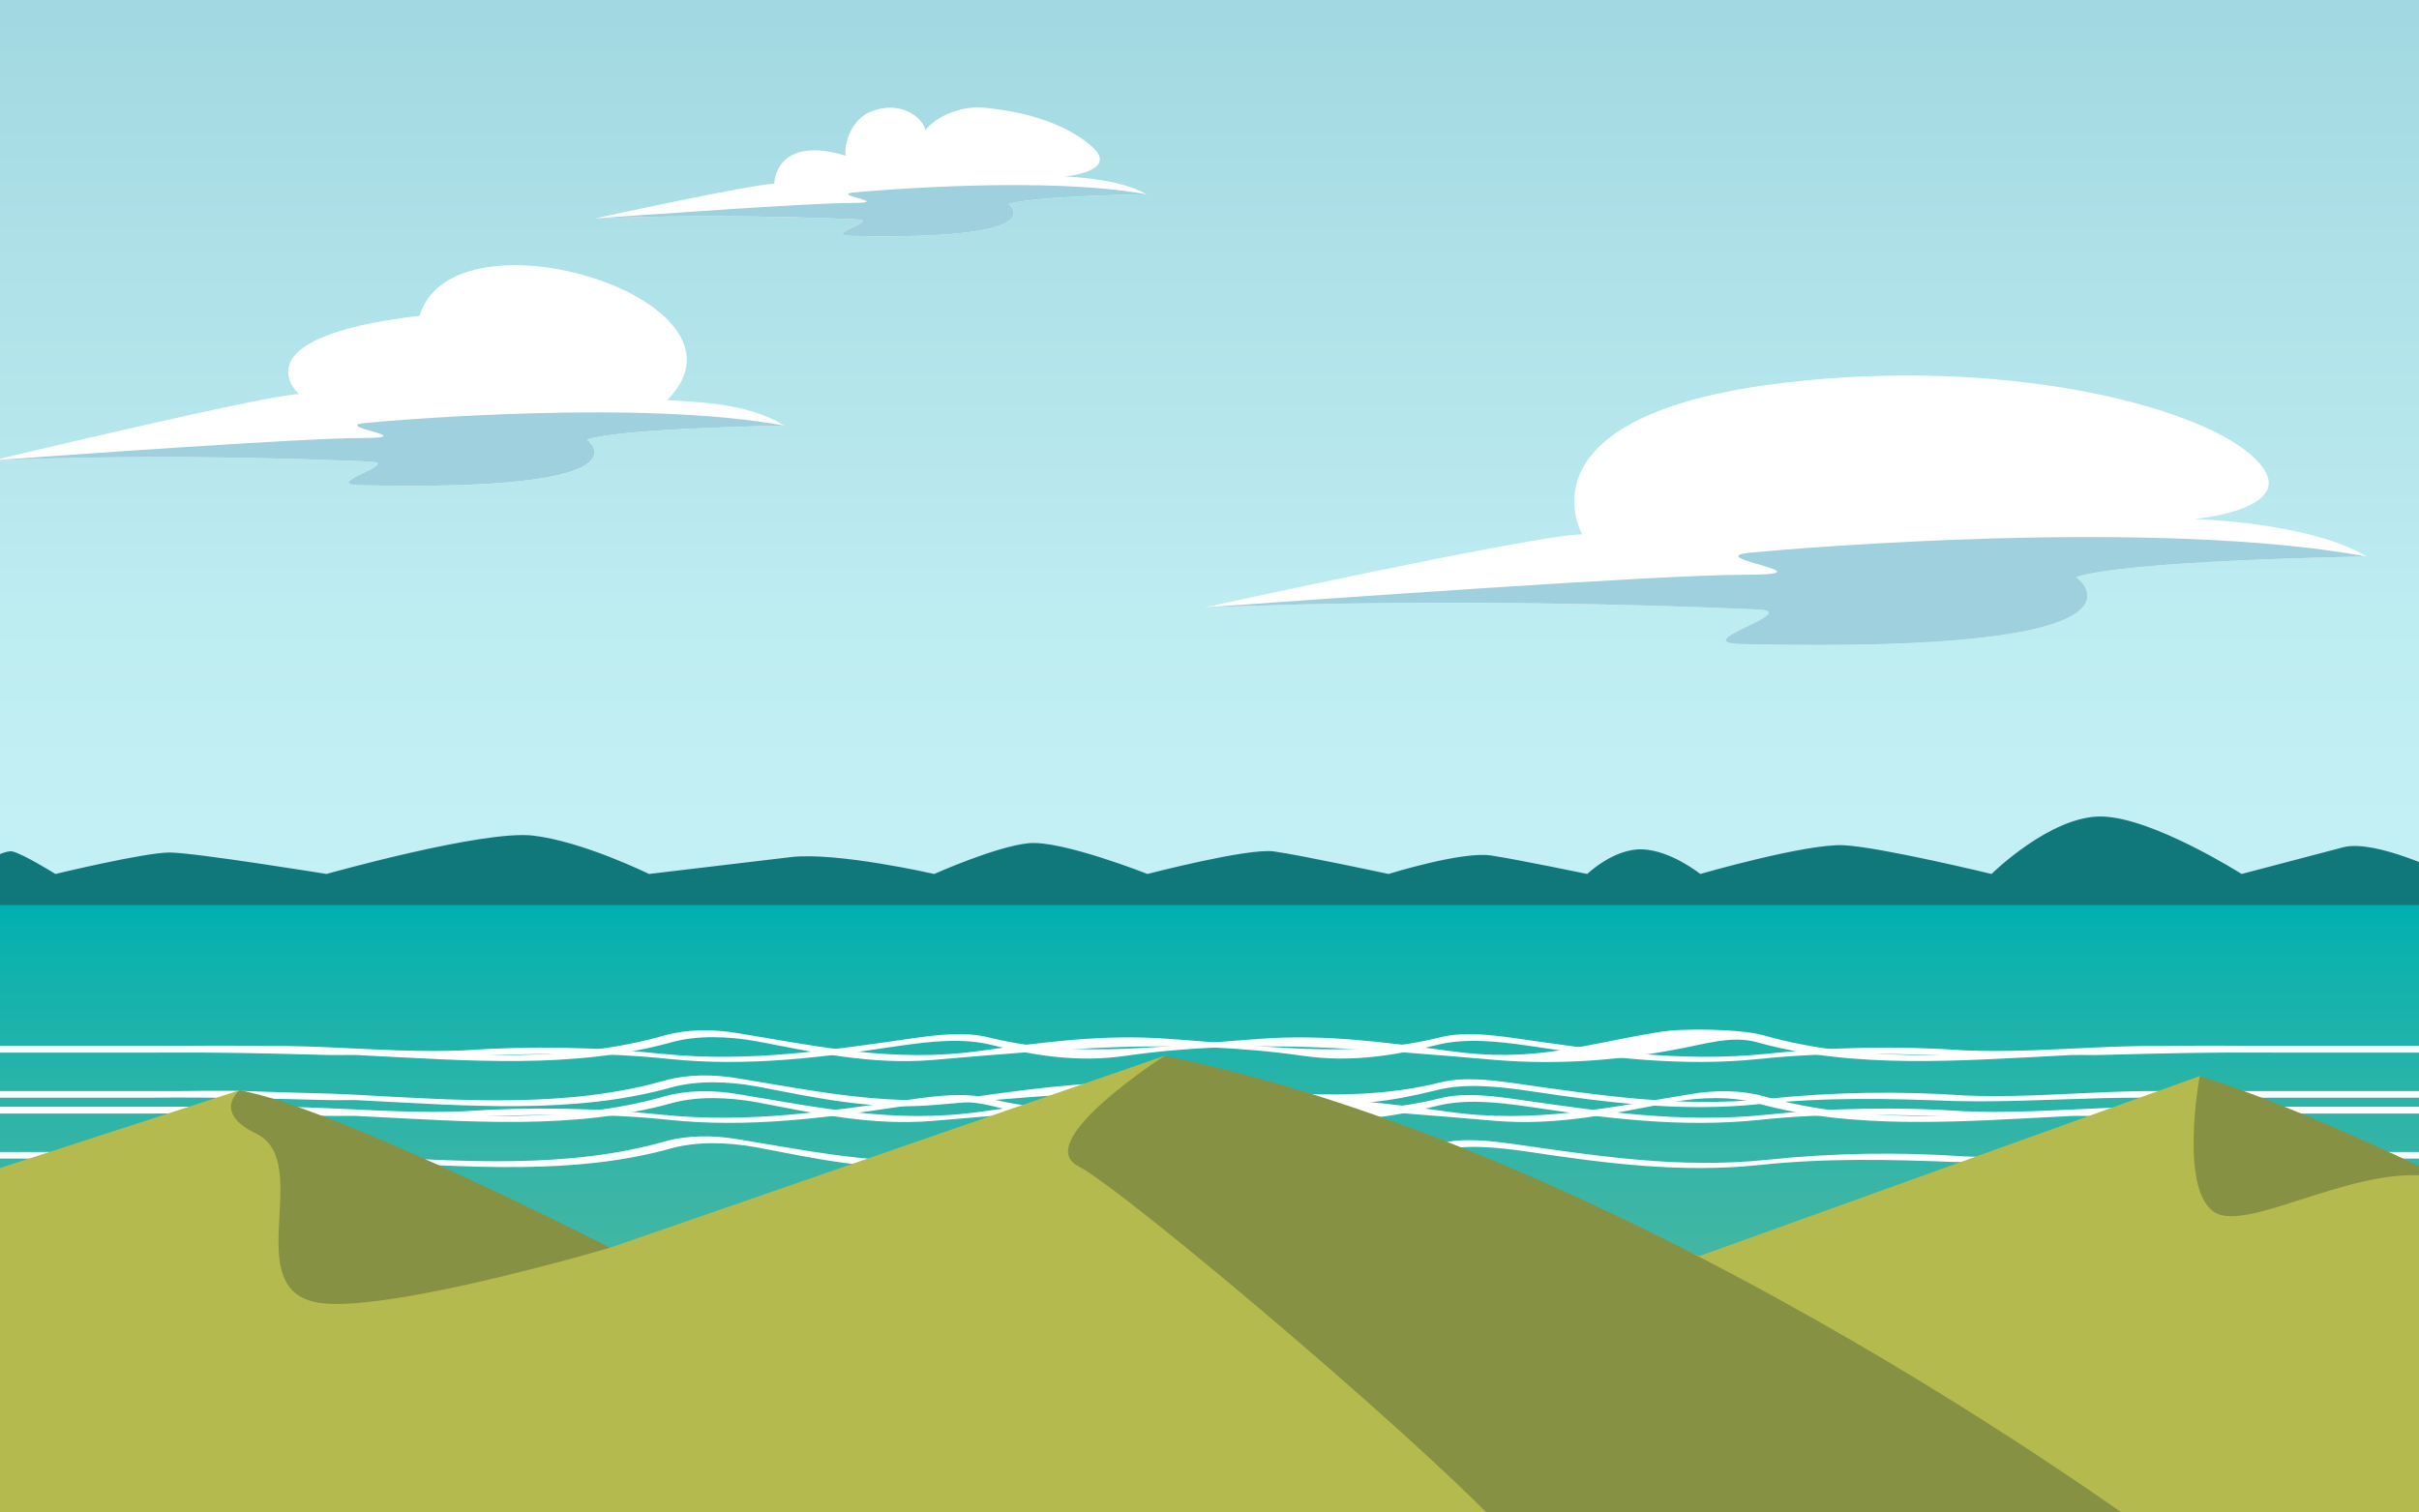
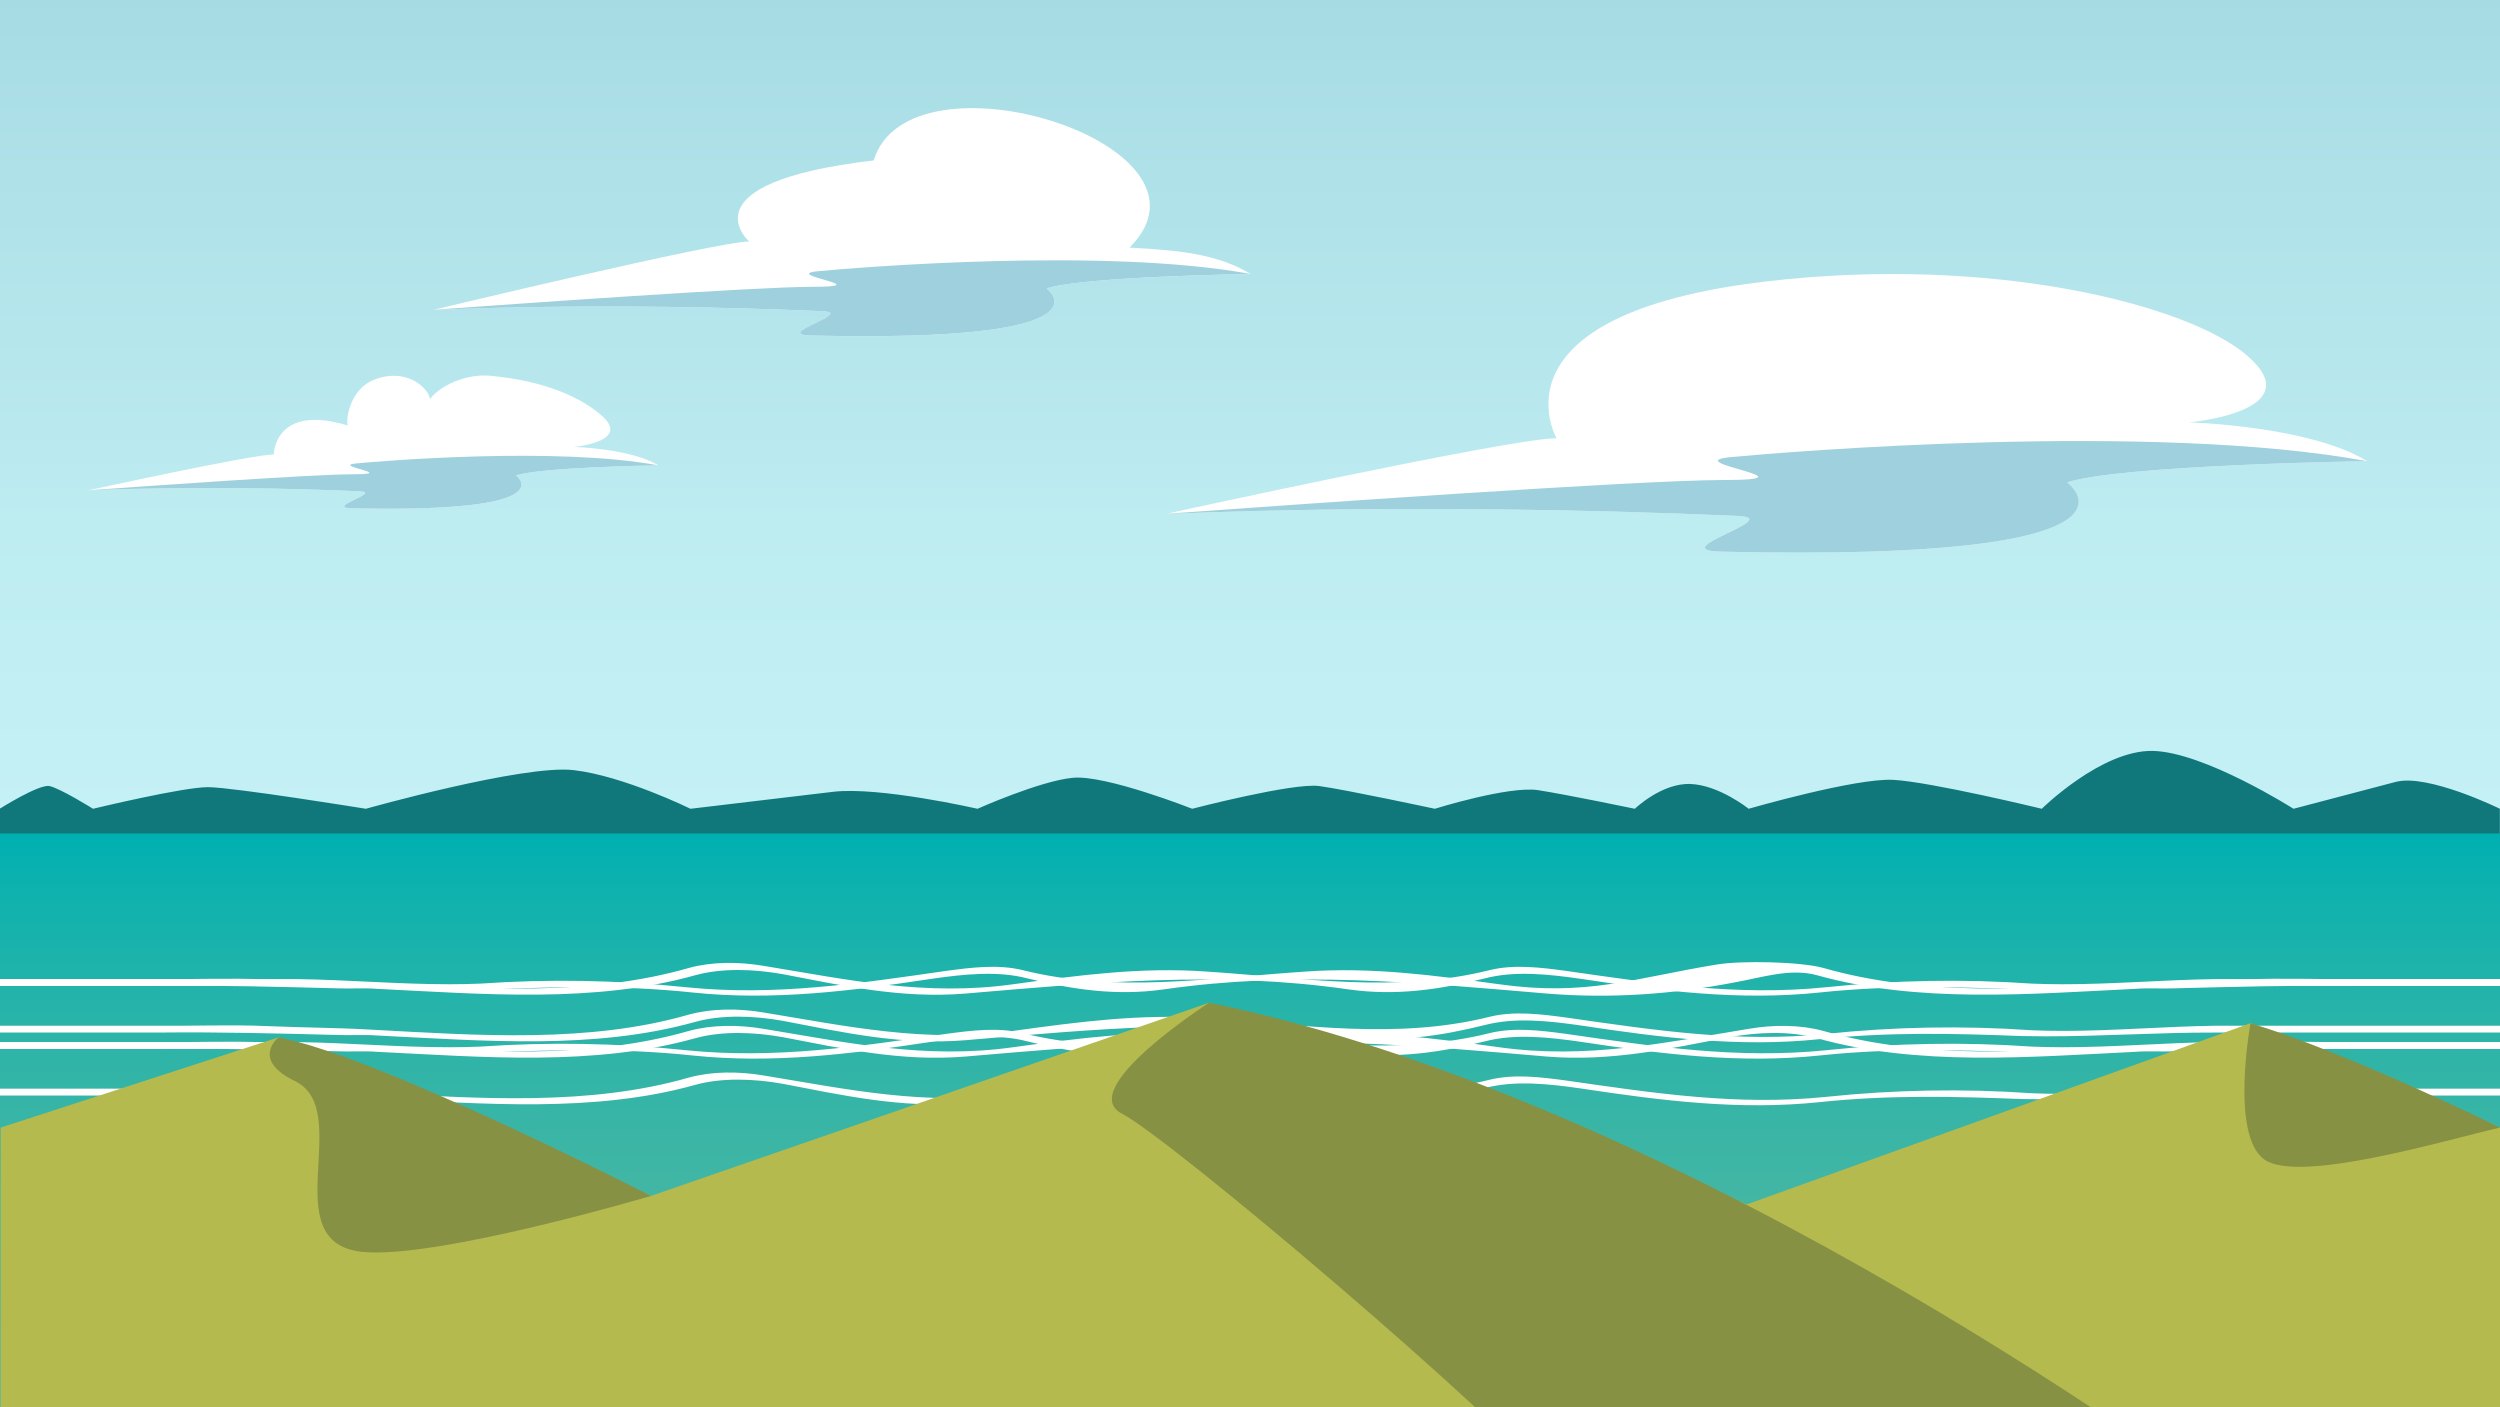
- <svg xmlns="http://www.w3.org/2000/svg" width="2560" height="1600" viewBox="0 0 2560 1600">
+ <svg xmlns="http://www.w3.org/2000/svg" width="1920" height="1080" viewBox="0 0 1920 1080">
  <defs>
-     <linearGradient id="a" x1="1274.894" y1="1612.021" x2="1274.894" y2="-17.298" gradientUnits="userSpaceOnUse">
+     <linearGradient id="a" x1="957.099" y1="1130.553" x2="957.099" y2="-91.426" gradientUnits="userSpaceOnUse">
      <stop offset="0" stop-color="#cdf7fa" />
      <stop offset="0.298" stop-color="#c9f4f8" />
      <stop offset="0.597" stop-color="#bdecf1" />
      <stop offset="0.894" stop-color="#a9dde5" />
      <stop offset="1" stop-color="#a0d7e0" />
    </linearGradient>
-     <linearGradient id="b" data-name="Unbenannter Verlauf 154" x1="1274.894" y1="1612.021" x2="1274.894" y2="958.073" gradientUnits="userSpaceOnUse">
+     <linearGradient id="b" data-name="Unbenannter Verlauf 154" x1="957.099" y1="1130.553" x2="957.099" y2="640.097" gradientUnits="userSpaceOnUse">
      <stop offset="0" stop-color="#52b8a1" />
      <stop offset="0.221" stop-color="#4eb8a2" />
      <stop offset="0.442" stop-color="#42b6a4" />
      <stop offset="0.663" stop-color="#2eb4a8" />
      <stop offset="0.884" stop-color="#12b2ad" />
      <stop offset="1" stop-color="#00b0b1" />
    </linearGradient>
  </defs>
-   <rect x="-39.489" y="-17.298" width="2628.766" height="1629.319" fill="url(#a)" />
-   <path d="M2589.277,925.129s-75.559-37.172-109.533-28.241l-107.438,28.241s-94.166-59.836-148.135-60.828-116.554,60.828-116.554,60.828-116.788-28.334-156.268-30.414-151.933,30.414-151.933,30.414-31.1-24.983-61.327-26.069-58.327,26.069-58.327,26.069-70.921-14.756-101.6-19.552-108.7,19.552-108.7,19.552-94.058-20.187-121.546-23.9-133.539,23.9-133.539,23.9S1123.5,889.284,1088.9,892.543s-100.222,32.586-100.222,32.586S885.386,901.517,836.766,907.3l-149.931,17.83s-70.266-34.572-122.89-40.64-218.379,40.64-218.379,40.64S205.885,902.5,179.575,902.411,58.683,925.129,58.683,925.129s-34.914-21.724-45.856-23.9-52.316,23.9-52.316,23.9v680.329H2589.277Z" fill="#10787b" />
-   <rect x="-39.489" y="958.073" width="2628.766" height="653.948" fill="url(#b)" />
+   <rect x="-28.68" y="-91.426" width="1971.558" height="1221.979" fill="url(#a)" />
+   <path d="M1919.9,621.134s-55.19-27.152-80.006-20.629l-78.477,20.629s-68.783-43.707-108.2-44.431-85.136,44.431-85.136,44.431-85.307-20.7-114.144-22.216-110.978,22.216-110.978,22.216-22.717-18.249-44.8-19.042-42.6,19.042-42.6,19.042-51.8-10.779-74.211-14.282-79.4,14.282-79.4,14.282-68.7-14.746-88.782-17.455-97.543,17.455-97.543,17.455-66.381-26.183-91.654-23.8-73.206,23.8-73.206,23.8S675.311,603.886,639.8,608.11L530.281,621.134s-51.325-25.253-89.764-29.685S281,621.134,281,621.134s-102.029-16.527-121.246-16.6-88.3,16.6-88.3,16.6-25.5-15.869-33.5-17.455S-.255,621.134-.255,621.134v496.939H1919.9Z" fill="#10787b" />
+   <rect x="-28.68" y="640.097" width="1971.558" height="490.457" fill="url(#b)" />
  <g>
-     <path d="M1860.105,645.166c-340.011-14.841-587.125-1.808-587.125-1.808s354.625-77.744,401.447-77.744c0,0-73.515-126.738,214.77-160.579,231.052-27.123,431.577,23.511,492.35,75.943,66.495,57.369-59.412,68.364-59.412,68.364s123.6,3.617,182.315,39.776c0,0-250.693,3.616-307.221,21.7,0,0,112.258,81.8-354.729,70.948C1783.439,680.39,1909.332,647.316,1860.105,645.166Z" fill="#fff" />
-     <path d="M2197.229,610.814c56-17.911,302.553-21.627,307.149-21.695-220.726-40.787-596.646-9.373-651.262-4.207-57.335,5.424,93.546,23.5-9.053,23.5-84.593,0-445.441,25.607-569.492,34.593l-1.591.349s247.114-13.033,587.125,1.808c49.227,2.15-76.666,35.224-17.605,36.6C2309.487,692.61,2197.229,610.814,2197.229,610.814Z" fill="#9fd0de" />
+     <path d="M1334.728,396.227c-255.006-11.131-440.34-1.356-440.34-1.356s265.966-58.308,301.082-58.308c0,0-55.135-95.052,161.077-120.433,173.287-20.342,323.68,17.633,369.259,56.957,49.871,43.026-44.559,51.272-44.559,51.272s92.7,2.713,136.736,29.832c0,0-188.019,2.712-230.414,16.272,0,0,84.193,61.347-266.045,53.21C1277.229,422.645,1371.648,397.839,1334.728,396.227Z" fill="#fff" />
+     <path d="M1587.569,370.463c42-13.433,226.913-16.22,230.36-16.271-165.544-30.59-447.481-7.03-488.443-3.155-43,4.068,70.159,17.628-6.79,17.628-63.444,0-334.078,19.2-427.115,25.944l-1.193.262s185.334-9.775,440.34,1.356c36.92,1.612-57.5,26.418-13.2,27.446C1671.762,431.81,1587.569,370.463,1587.569,370.463Z" fill="#9fd0de" />
  </g>
  <g>
-     <path d="M391.774,488.671C160.511,478.576-7.568,487.442-7.568,487.442s292.255-70.224,324.1-70.224c0,0-68.568-59.971,127.513-82.989,36.259-119.484,368.027-16.293,261.985,89.266,31.844,2.408,84.066,2.46,124.005,27.055,0,0-170.514,2.459-208.962,14.756,0,0,76.354,55.635-241.274,48.257C339.629,512.63,425.257,490.134,391.774,488.671Z" fill="#fff" />
-     <path d="M621.075,465.306c38.09-12.182,205.786-14.71,208.913-14.756-150.131-27.742-405.819-6.376-442.967-2.861-39,3.689,63.627,15.986-6.158,15.986-57.537,0-302.974,17.416-387.349,23.53l-1.082.237s168.079-8.866,399.342,1.229c33.483,1.463-52.145,23.959-11.973,24.892C697.429,520.941,621.075,465.306,621.075,465.306Z" fill="#9fd0de" />
+     <path d="M631.786,239.027c-173.447-7.571-299.5-.922-299.5-.922s219.19-52.668,243.075-52.668c0,0-51.426-44.978,95.634-62.241,27.194-89.612,276.018-12.22,196.487,66.949,23.882,1.806,63.049,1.845,93,20.291,0,0-127.884,1.844-156.72,11.067,0,0,57.265,41.726-180.954,36.192C592.677,257,656.9,240.124,631.786,239.027Z" fill="#fff" />
+     <path d="M803.76,221.5c28.567-9.137,154.338-11.032,156.683-11.067-112.6-20.807-304.362-4.782-332.222-2.146-29.248,2.767,47.72,11.99-4.619,11.99-43.152,0-227.228,13.062-290.509,17.647l-.812.178s126.058-6.649,299.5.922c25.112,1.1-39.109,17.968-8.98,18.668C861.025,263.229,803.76,221.5,803.76,221.5Z" fill="#9fd0de" />
  </g>
  <g>
-     <path d="M907.4,232.278c-161.285-7.041-278.5-.858-278.5-.858s168.218-36.878,190.428-36.878c0,0,.555-52.46,75.792-29.649-2.266-5.431,1.928-36.521,26.084-46.522,31.93-13.22,55.5,6.332,58.218,19.366,9.971-13.577,36.726-26.08,61.64-23.767,60.261,5.6,95.009,24.307,113.69,40.424,31.543,27.213-28.182,32.429-28.182,32.429s58.628,1.716,86.482,18.868c0,0-118.917,1.715-145.732,10.292,0,0,53.251,38.8-168.266,33.654C871.034,248.987,930.752,233.3,907.4,232.278Z" fill="#fff" />
-     <path d="M1067.316,215.983c26.565-8.5,143.517-10.259,145.7-10.292-104.7-19.347-283.022-4.446-308.928-2-27.2,2.573,44.374,11.15-4.295,11.15-40.127,0-211.3,12.145-270.14,16.408l-.755.166s117.22-6.183,278.505.858c23.351,1.02-36.367,16.709-8.351,17.359C1120.567,254.783,1067.316,215.983,1067.316,215.983Z" fill="#9fd0de" />
+     <path d="M276.315,377.318c-120.963-5.28-208.877-.643-208.877-.643s126.162-27.658,142.82-27.658c0,0,.416-39.345,56.843-22.237-1.7-4.073,1.447-27.39,19.563-34.891,23.947-9.915,41.624,4.749,43.663,14.525,7.478-10.184,27.545-19.561,46.23-17.826,45.195,4.2,71.256,18.23,85.267,30.318,23.656,20.41-21.136,24.322-21.136,24.322s43.97,1.287,64.861,14.151c0,0-89.188,1.286-109.3,7.718,0,0,39.938,29.1-126.2,25.241C249.04,389.85,293.828,378.083,276.315,377.318Z" fill="#fff" />
+     <path d="M396.25,365.1c19.924-6.372,107.637-7.694,109.273-7.718-78.526-14.511-212.265-3.335-231.694-1.5-20.4,1.93,33.28,8.362-3.222,8.362-30.094,0-158.47,9.11-202.6,12.307l-.566.124s87.914-4.637,208.877.643c17.513.765-27.275,12.532-6.263,13.02C436.188,394.2,396.25,365.1,396.25,365.1Z" fill="#9fd0de" />
  </g>
  <g>
    <g>
-       <path d="M2599.42,1114.186H2409.539c-61.536-.732-122.269.877-183.909,2.486-13.6.537-27.2-.537-40.792.537-108.776,5.364-222.085,15.019-325.423-13.946-27.194-7.511-55.6,2.185-85.51,7.549-61.64,11.8-125.7,16.587-190.963,11.222-133.252-11.263-258.345-23.6-392.5-4.289-48.95,6.974-94.273,0-139.6-11.264-30.82-8.047-65.266-4.292-98.805.535-81.583,12.339-161.352,22.529-243.841,13.948-70.705-7.51-137.784-5.9-206.659-3.212q-12.432.291-24.832.294c-57.908.054-115.866-4.03-174.225-3.86H-29.346v-7H296.6c2.195.009,4.232.017,6.338.028,52.178.73,104.309,5.322,156.432,5.281,10.425-.01,20.85-.2,31.275-.648a1212.369,1212.369,0,0,1,211.207,3.753c90.647,9.119,174.949-3.757,264.689-16.629,27.194-3.756,54.389-6.972,78.863-1.073,96.086,24.136,192.172,8.047,290.071,1.609,67.079-4.828,131.438,3.756,197.611,12.873,90.647,12.873,138.085-6.09,223.293-20.033,25.382-4.294,85.813-3.033,109.382,3.4,102.431,29.5,214.833,21.457,323.61,15.556,36.259-2.146,72.517-2.146,108.776-3.756,37.166-1.607,74.331,0,111.392-.366H2599.42Z" fill="#fff" />
-       <path d="M-29.346,1114.186H160.535c61.535-.732,122.269.877,183.909,2.486,13.6.537,27.194-.537,40.791.537,108.776,5.364,222.085,15.019,325.423-13.946,27.194-7.511,59.827-6.438,89.741-1.074,61.64,11.8,121.467,25.21,186.733,19.845,133.251-11.263,258.344-23.6,392.5-4.289,48.949,6.974,94.273,0,139.6-11.264,30.82-8.047,65.266-4.292,98.805.535,81.583,12.339,161.352,22.529,243.841,13.948,70.7-7.51,137.784-5.9,206.66-3.212q12.43.291,24.831.294c57.908.054,115.866-4.03,174.225-3.86H2599.42v-7H2273.473c-2.2.009-4.232.017-6.338.028-52.178.73-104.309,5.322-156.433,5.281-10.424-.01-20.848-.2-31.274-.648a1212.369,1212.369,0,0,0-211.207,3.753c-90.647,9.119-174.948-3.757-264.689-16.629-27.194-3.756-54.388-6.972-78.863-1.073-96.086,24.136-192.172,8.047-290.071,1.609-67.079-4.828-131.438,3.756-197.61,12.873-90.648,12.873-171.323-4.828-256.532-18.772-25.381-4.294-52.575-4.294-76.143,2.144-102.432,29.5-214.834,21.457-323.61,15.556-36.259-2.146-72.518-2.146-108.777-3.756-37.165-1.607-74.331,0-111.391-.366H-29.346Z" fill="#fff" />
-       <path d="M-29.346,1161.956H160.535c61.535-.733,122.269.877,183.909,2.486,13.6.537,27.194-.537,40.791.537,108.776,5.364,222.085,15.018,325.423-13.947,27.194-7.51,59.827-6.438,89.741-1.073,61.64,11.8,121.467,25.21,186.733,19.845,133.251-11.263,258.344-23.6,392.5-4.29,48.949,6.975,94.273,0,139.6-11.263,30.82-8.047,65.266-4.292,98.805.534,81.583,12.34,161.352,22.53,243.841,13.949,70.7-7.511,137.784-5.9,206.66-3.212q12.43.289,24.831.294c57.908.054,115.866-4.031,174.225-3.86H2599.42v-7H2273.473c-2.2.009-4.232.016-6.338.027-52.178.73-104.309,5.323-156.433,5.282-10.424-.01-20.848-.2-31.274-.649a1212.565,1212.565,0,0,0-211.207,3.753c-90.647,9.12-174.948-3.756-264.689-16.629-27.194-3.755-54.388-6.971-78.863-1.072-96.086,24.136-192.172,8.047-290.071,1.609-67.079-4.829-131.438,3.755-197.61,12.873-90.648,12.873-171.323-4.828-256.532-18.772-25.381-4.294-52.575-4.294-76.143,2.144-102.432,29.5-214.834,21.457-323.61,15.555-36.259-2.146-72.518-2.146-108.777-3.755-37.165-1.607-74.331,0-111.391-.366H-29.346Z" fill="#fff" />
+       <path d="M1950.485,757.18H1808.076c-46.152-.549-91.7.658-137.931,1.865-10.2.4-20.4-.4-30.593.4-81.582,4.023-166.563,11.265-244.066-10.459-20.4-5.633-41.7,1.639-64.132,5.662-46.229,8.85-94.272,12.44-143.221,8.416-99.938-8.447-193.757-17.7-294.374-3.216-36.712,5.23-70.7,0-104.7-8.448-23.115-6.035-48.949-3.219-74.1.4-61.186,9.254-121.013,16.9-182.879,10.461-53.028-5.633-103.337-4.426-154.994-2.409q-9.323.217-18.623.22c-43.431.041-86.9-3.022-130.667-2.9H-21.073v-5.25H223.385c1.646.007,3.174.013,4.753.022,39.133.547,78.231,3.991,117.323,3.96,7.819-.007,15.637-.152,23.456-.486a909.432,909.432,0,0,1,158.4,2.814c67.985,6.84,131.211-2.817,198.515-12.471,20.4-2.817,40.791-5.229,59.147-.8,72.064,18.1,144.128,6.035,217.551,1.207,50.309-3.621,98.578,2.817,148.207,9.655,67.985,9.655,103.564-4.567,167.469-15.025,19.036-3.22,64.359-2.274,82.035,2.554,76.823,22.126,161.124,16.092,242.706,11.667,27.194-1.61,54.388-1.61,81.582-2.817,27.874-1.206,55.747,0,83.543-.275h142.409Z" fill="#fff" />
+       <path d="M-21.073,757.18H121.336c46.152-.549,91.7.658,137.931,1.865,10.2.4,20.395-.4,30.593.4,81.582,4.023,166.563,11.265,244.066-10.459,20.395-5.633,44.869-4.828,67.3-.805,46.23,8.85,91.1,18.907,140.049,14.883,99.938-8.447,193.757-17.7,294.374-3.216,36.712,5.23,70.7,0,104.7-8.448,23.114-6.035,48.949-3.219,74.1.4,61.186,9.254,121.013,16.9,182.879,10.461,53.028-5.633,103.337-4.426,154.993-2.409q9.324.217,18.624.22c43.43.041,86.9-3.022,130.667-2.9h248.869v-5.25H1706.028c-1.647.007-3.175.013-4.754.022-39.133.547-78.231,3.991-117.324,3.96-7.818-.007-15.636-.152-23.455-.486a909.432,909.432,0,0,0-158.4,2.814c-67.985,6.84-131.211-2.817-198.516-12.471-20.395-2.817-40.79-5.229-59.146-.8-72.064,18.1-144.128,6.035-217.552,1.207-50.308-3.621-98.577,2.817-148.206,9.655-67.985,9.655-128.492-3.621-192.4-14.079-19.036-3.22-39.431-3.22-57.107,1.608-76.823,22.126-161.124,16.092-242.706,11.667-27.194-1.61-54.388-1.61-81.582-2.817-27.874-1.206-55.747,0-83.543-.275H-21.073Z" fill="#fff" />
+       <path d="M-21.073,793.007H121.336c46.152-.55,91.7.658,137.931,1.865,10.2.4,20.395-.4,30.593.4,81.582,4.023,166.563,11.263,244.066-10.46,20.395-5.633,44.869-4.829,67.3-.805,46.23,8.85,91.1,18.908,140.049,14.884,99.938-8.448,193.757-17.7,294.374-3.218,36.712,5.231,70.7,0,104.7-8.447,23.114-6.035,48.949-3.219,74.1.4,61.186,9.255,121.013,16.9,182.879,10.462,53.028-5.634,103.337-4.426,154.993-2.409q9.324.217,18.624.22c43.43.041,86.9-3.023,130.667-2.9h248.869v-5.25H1706.028c-1.647.007-3.175.012-4.754.021-39.133.547-78.231,3.992-117.324,3.961-7.818-.007-15.636-.153-23.455-.487a909.433,909.433,0,0,0-158.4,2.815c-67.985,6.84-131.211-2.816-198.516-12.471-20.395-2.817-40.79-5.229-59.146-.8-72.064,18.1-144.128,6.036-217.552,1.207-50.308-3.621-98.577,2.817-148.206,9.655-67.985,9.655-128.492-3.621-192.4-14.079-19.036-3.22-39.431-3.22-57.107,1.608-76.823,22.126-161.124,16.093-242.706,11.666-27.194-1.609-54.388-1.609-81.582-2.816-27.874-1.205-55.747,0-83.543-.275H-21.073Z" fill="#fff" />
    </g>
    <g>
-       <path d="M2599.42,1178.675H2409.539c-61.536-.733-122.269.876-183.909,2.487-13.6.535-27.2-.537-40.792.535-108.776,5.366-222.085,15.019-325.423-13.945-27.194-7.511-59.827-6.438-89.74-1.073-61.64,11.8-121.467,25.209-186.733,19.845-133.252-11.264-258.345-23.6-392.5-4.29-48.95,6.974-94.273,0-139.6-11.263-30.82-8.048-65.266-4.292-98.805.533-81.583,12.339-161.352,22.53-243.841,13.949-70.705-7.511-137.784-5.9-206.659-3.212q-12.432.291-24.832.294c-57.908.053-115.866-4.031-174.225-3.86H-29.346v-7H296.6c2.195.009,4.232.016,6.338.028,52.178.73,104.309,5.323,156.433,5.28,10.424-.008,20.849-.2,31.274-.648a1212.565,1212.565,0,0,1,211.207,3.753c90.647,9.12,174.949-3.755,264.689-16.628,27.194-3.755,54.389-6.972,78.863-1.073,96.086,24.137,192.172,8.047,290.071,1.609,67.079-4.828,131.438,3.756,197.611,12.874,90.647,12.872,171.323-4.829,256.531-18.772,25.381-4.294,52.575-4.294,76.144,2.143,102.431,29.5,214.833,21.456,323.61,15.555,36.259-2.146,72.517-2.146,108.776-3.755,37.166-1.607,74.331,0,111.392-.366H2599.42Z" fill="#fff" />
-       <path d="M-29.346,1178.675H160.535c61.535-.733,122.269.876,183.909,2.487,13.6.535,27.194-.537,40.791.535,108.776,5.366,222.085,15.019,325.423-13.945,27.194-7.511,59.827-6.438,89.741-1.073,61.64,11.8,121.467,25.209,186.733,19.845,133.251-11.264,258.344-23.6,392.5-4.29,48.949,6.974,94.273,0,139.6-11.263,30.82-8.048,65.266-4.292,98.805.533,81.583,12.339,161.352,22.53,243.841,13.949,70.7-7.511,137.784-5.9,206.66-3.212q12.43.291,24.831.294c57.908.053,115.866-4.031,174.225-3.86H2599.42v-7H2273.473c-2.2.009-4.232.016-6.338.028-52.178.73-104.309,5.323-156.433,5.28-10.424-.008-20.848-.2-31.274-.648a1212.565,1212.565,0,0,0-211.207,3.753c-90.647,9.12-174.948-3.755-264.689-16.628-27.194-3.755-54.388-6.972-78.863-1.073-96.086,24.137-192.172,8.047-290.071,1.609-67.079-4.828-131.438,3.756-197.61,12.874-90.648,12.872-171.323-4.829-256.532-18.772-25.381-4.294-52.575-4.294-76.143,2.143-102.432,29.5-214.834,21.456-323.61,15.555-36.259-2.146-72.518-2.146-108.777-3.755-37.165-1.607-74.331,0-111.391-.366H-29.346Z" fill="#fff" />
-       <path d="M-29.346,1226.444H160.535c61.535-.732,122.269.877,183.909,2.487,13.6.536,27.194-.536,40.791.536,108.776,5.366,222.085,15.02,325.423-13.945,27.194-7.512,59.827-6.438,89.741-1.074,61.64,11.8,121.467,25.21,186.733,19.846,133.251-11.264,258.344-23.6,392.5-4.29,48.949,6.974,94.273,0,139.6-11.264,30.82-8.047,65.266-4.292,98.805.535,81.583,12.338,161.352,22.529,243.841,13.947,70.7-7.51,137.784-5.9,206.66-3.212q12.43.292,24.831.294c57.908.054,115.866-4.03,174.225-3.86H2599.42v-7H2273.473c-2.2.01-4.232.017-6.338.029-52.178.73-104.309,5.323-156.433,5.28-10.424-.009-20.848-.2-31.274-.648a1212.565,1212.565,0,0,0-211.207,3.753c-90.647,9.12-174.948-3.755-264.689-16.628-27.194-3.756-54.388-6.973-78.863-1.074-96.086,24.138-192.172,8.047-290.071,1.609-67.079-4.827-131.438,3.757-197.61,12.874-90.648,12.873-171.323-4.828-256.532-18.772-25.381-4.294-52.575-4.294-76.143,2.143-102.432,29.5-214.834,21.457-323.61,15.556-36.259-2.146-72.518-2.146-108.777-3.755-37.165-1.608-74.331,0-111.391-.367H-29.346Z" fill="#fff" />
+       <path d="M1950.485,805.547H1808.076c-46.152-.55-91.7.657-137.931,1.865-10.2.4-20.4-.4-30.593.4-81.582,4.024-166.563,11.265-244.066-10.459-20.4-5.632-44.869-4.828-67.305-.8-46.229,8.85-91.1,18.906-140.048,14.883-99.938-8.448-193.757-17.7-294.374-3.217-36.712,5.231-70.7,0-104.7-8.447-23.115-6.036-48.949-3.219-74.1.4-61.186,9.254-121.013,16.9-182.879,10.461C479.052,805,428.743,806.2,377.086,808.222q-9.323.216-18.623.22c-43.431.04-86.9-3.023-130.667-2.895H-21.073V800.3H223.385c1.646.006,3.174.012,4.753.021,39.133.547,78.231,3.992,117.324,3.96,7.818-.006,15.636-.152,23.455-.486a909.53,909.53,0,0,1,158.4,2.814c67.985,6.841,131.211-2.816,198.515-12.471,20.4-2.816,40.791-5.228,59.147-.8,72.064,18.1,144.128,6.035,217.551,1.207,50.309-3.621,98.578,2.816,148.207,9.655,67.985,9.654,128.491-3.622,192.4-14.079,19.036-3.221,39.431-3.221,57.107,1.608,76.823,22.125,161.124,16.091,242.706,11.666,27.194-1.61,54.388-1.61,81.582-2.817,27.874-1.205,55.747,0,83.543-.274h142.409Z" fill="#fff" />
+       <path d="M-21.073,805.547H121.336c46.152-.55,91.7.657,137.931,1.865,10.2.4,20.395-.4,30.593.4,81.582,4.024,166.563,11.265,244.066-10.459,20.395-5.632,44.869-4.828,67.3-.8,46.23,8.85,91.1,18.906,140.049,14.883,99.938-8.448,193.757-17.7,294.374-3.217,36.712,5.231,70.7,0,104.7-8.447,23.114-6.036,48.949-3.219,74.1.4,61.186,9.254,121.013,16.9,182.879,10.461,53.028-5.633,103.337-4.426,154.993-2.408q9.324.216,18.624.22c43.43.04,86.9-3.023,130.667-2.895h248.869V800.3H1706.028c-1.647.006-3.175.012-4.754.021-39.133.547-78.231,3.992-117.324,3.96-7.818-.006-15.636-.152-23.455-.486a909.53,909.53,0,0,0-158.4,2.814c-67.985,6.841-131.211-2.816-198.516-12.471-20.395-2.816-40.79-5.228-59.146-.8-72.064,18.1-144.128,6.035-217.552,1.207-50.308-3.621-98.577,2.816-148.206,9.655-67.985,9.654-128.492-3.622-192.4-14.079-19.036-3.221-39.431-3.221-57.107,1.608-76.823,22.125-161.124,16.091-242.706,11.666-27.194-1.61-54.388-1.61-81.582-2.817-27.874-1.205-55.747,0-83.543-.274H-21.073Z" fill="#fff" />
+       <path d="M-21.073,841.373H121.336c46.152-.549,91.7.658,137.931,1.865,10.2.4,20.395-.4,30.593.4,81.582,4.024,166.563,11.264,244.066-10.46,20.395-5.633,44.869-4.828,67.3-.805,46.23,8.851,91.1,18.908,140.049,14.884,99.938-8.448,193.757-17.7,294.374-3.217,36.712,5.231,70.7,0,104.7-8.448,23.114-6.035,48.949-3.219,74.1.4,61.186,9.254,121.013,16.9,182.879,10.461,53.028-5.633,103.337-4.426,154.993-2.409q9.324.217,18.624.22c43.43.041,86.9-3.022,130.667-2.895h248.869v-5.25H1706.028c-1.647.008-3.175.013-4.754.022-39.133.547-78.231,3.992-117.324,3.96-7.818-.007-15.636-.152-23.455-.486a909.335,909.335,0,0,0-158.4,2.815c-67.985,6.84-131.211-2.817-198.516-12.471-20.395-2.817-40.79-5.23-59.146-.806-72.064,18.1-144.128,6.036-217.552,1.207-50.308-3.62-98.577,2.817-148.206,9.655-67.985,9.655-128.492-3.62-192.4-14.079-19.036-3.22-39.431-3.22-57.107,1.608-76.823,22.126-161.124,16.093-242.706,11.667-27.194-1.61-54.388-1.61-81.582-2.816-27.874-1.206-55.747,0-83.543-.276H-21.073Z" fill="#fff" />
    </g>
  </g>
  <g>
    <g>
-       <polygon points="2590.298 1641.638 -38.468 1641.638 -38.468 1248.897 253.617 1154.043 645.593 1320.764 1232.581 1117.556 1798.249 1329.646 2327.899 1139.08 2590.298 1248.897 2590.298 1641.638" fill="#b5ba4f" />
-       <path d="M1232.581,1117.556s-141.754,90.967-91.523,116.807,400.006,321.6,469.8,407.275h690.8S1746.838,1222.93,1232.581,1117.556Z" fill="#869144" />
+       <polygon points="1920 1152.766 0.511 1152.766 0.511 865.992 213.787 796.731 500.003 918.468 928.614 770.089 1341.656 924.953 1728.4 785.805 1920 865.992 1920 1152.766" fill="#b5ba4f" />
+       <path d="M928.614,770.089s-103.508,66.423-66.83,85.291,292.08,234.823,343.039,297.386h504.413S1304.117,847.031,928.614,770.089Z" fill="#869144" />
    </g>
-     <path d="M2327.9,1139.08s-21.71,117.548,14.549,143.388,162.059-59.411,247.85-33.571C2590.3,1248.9,2432.445,1170.84,2327.9,1139.08Z" fill="#869144" />
-     <path d="M253.617,1154.043s-29.339,23.312,17.3,45.866c63.453,30.685-22.4,170.08,70.944,179.689,77.781,8.007,303.73-58.834,303.73-58.834S356.955,1172.883,253.617,1154.043Z" fill="#869144" />
+     <path d="M1728.4,785.805s-15.852,85.832,10.623,104.7S1878.638,875.489,1920,865.992C1920,865.992,1804.738,809,1728.4,785.805Z" fill="#869144" />
+     <path d="M213.787,796.731s-21.422,17.022,12.634,33.49c46.332,22.407-16.358,124.191,51.8,131.207C335.018,967.275,500,918.468,500,918.468S289.243,810.487,213.787,796.731Z" fill="#869144" />
  </g>
</svg>
